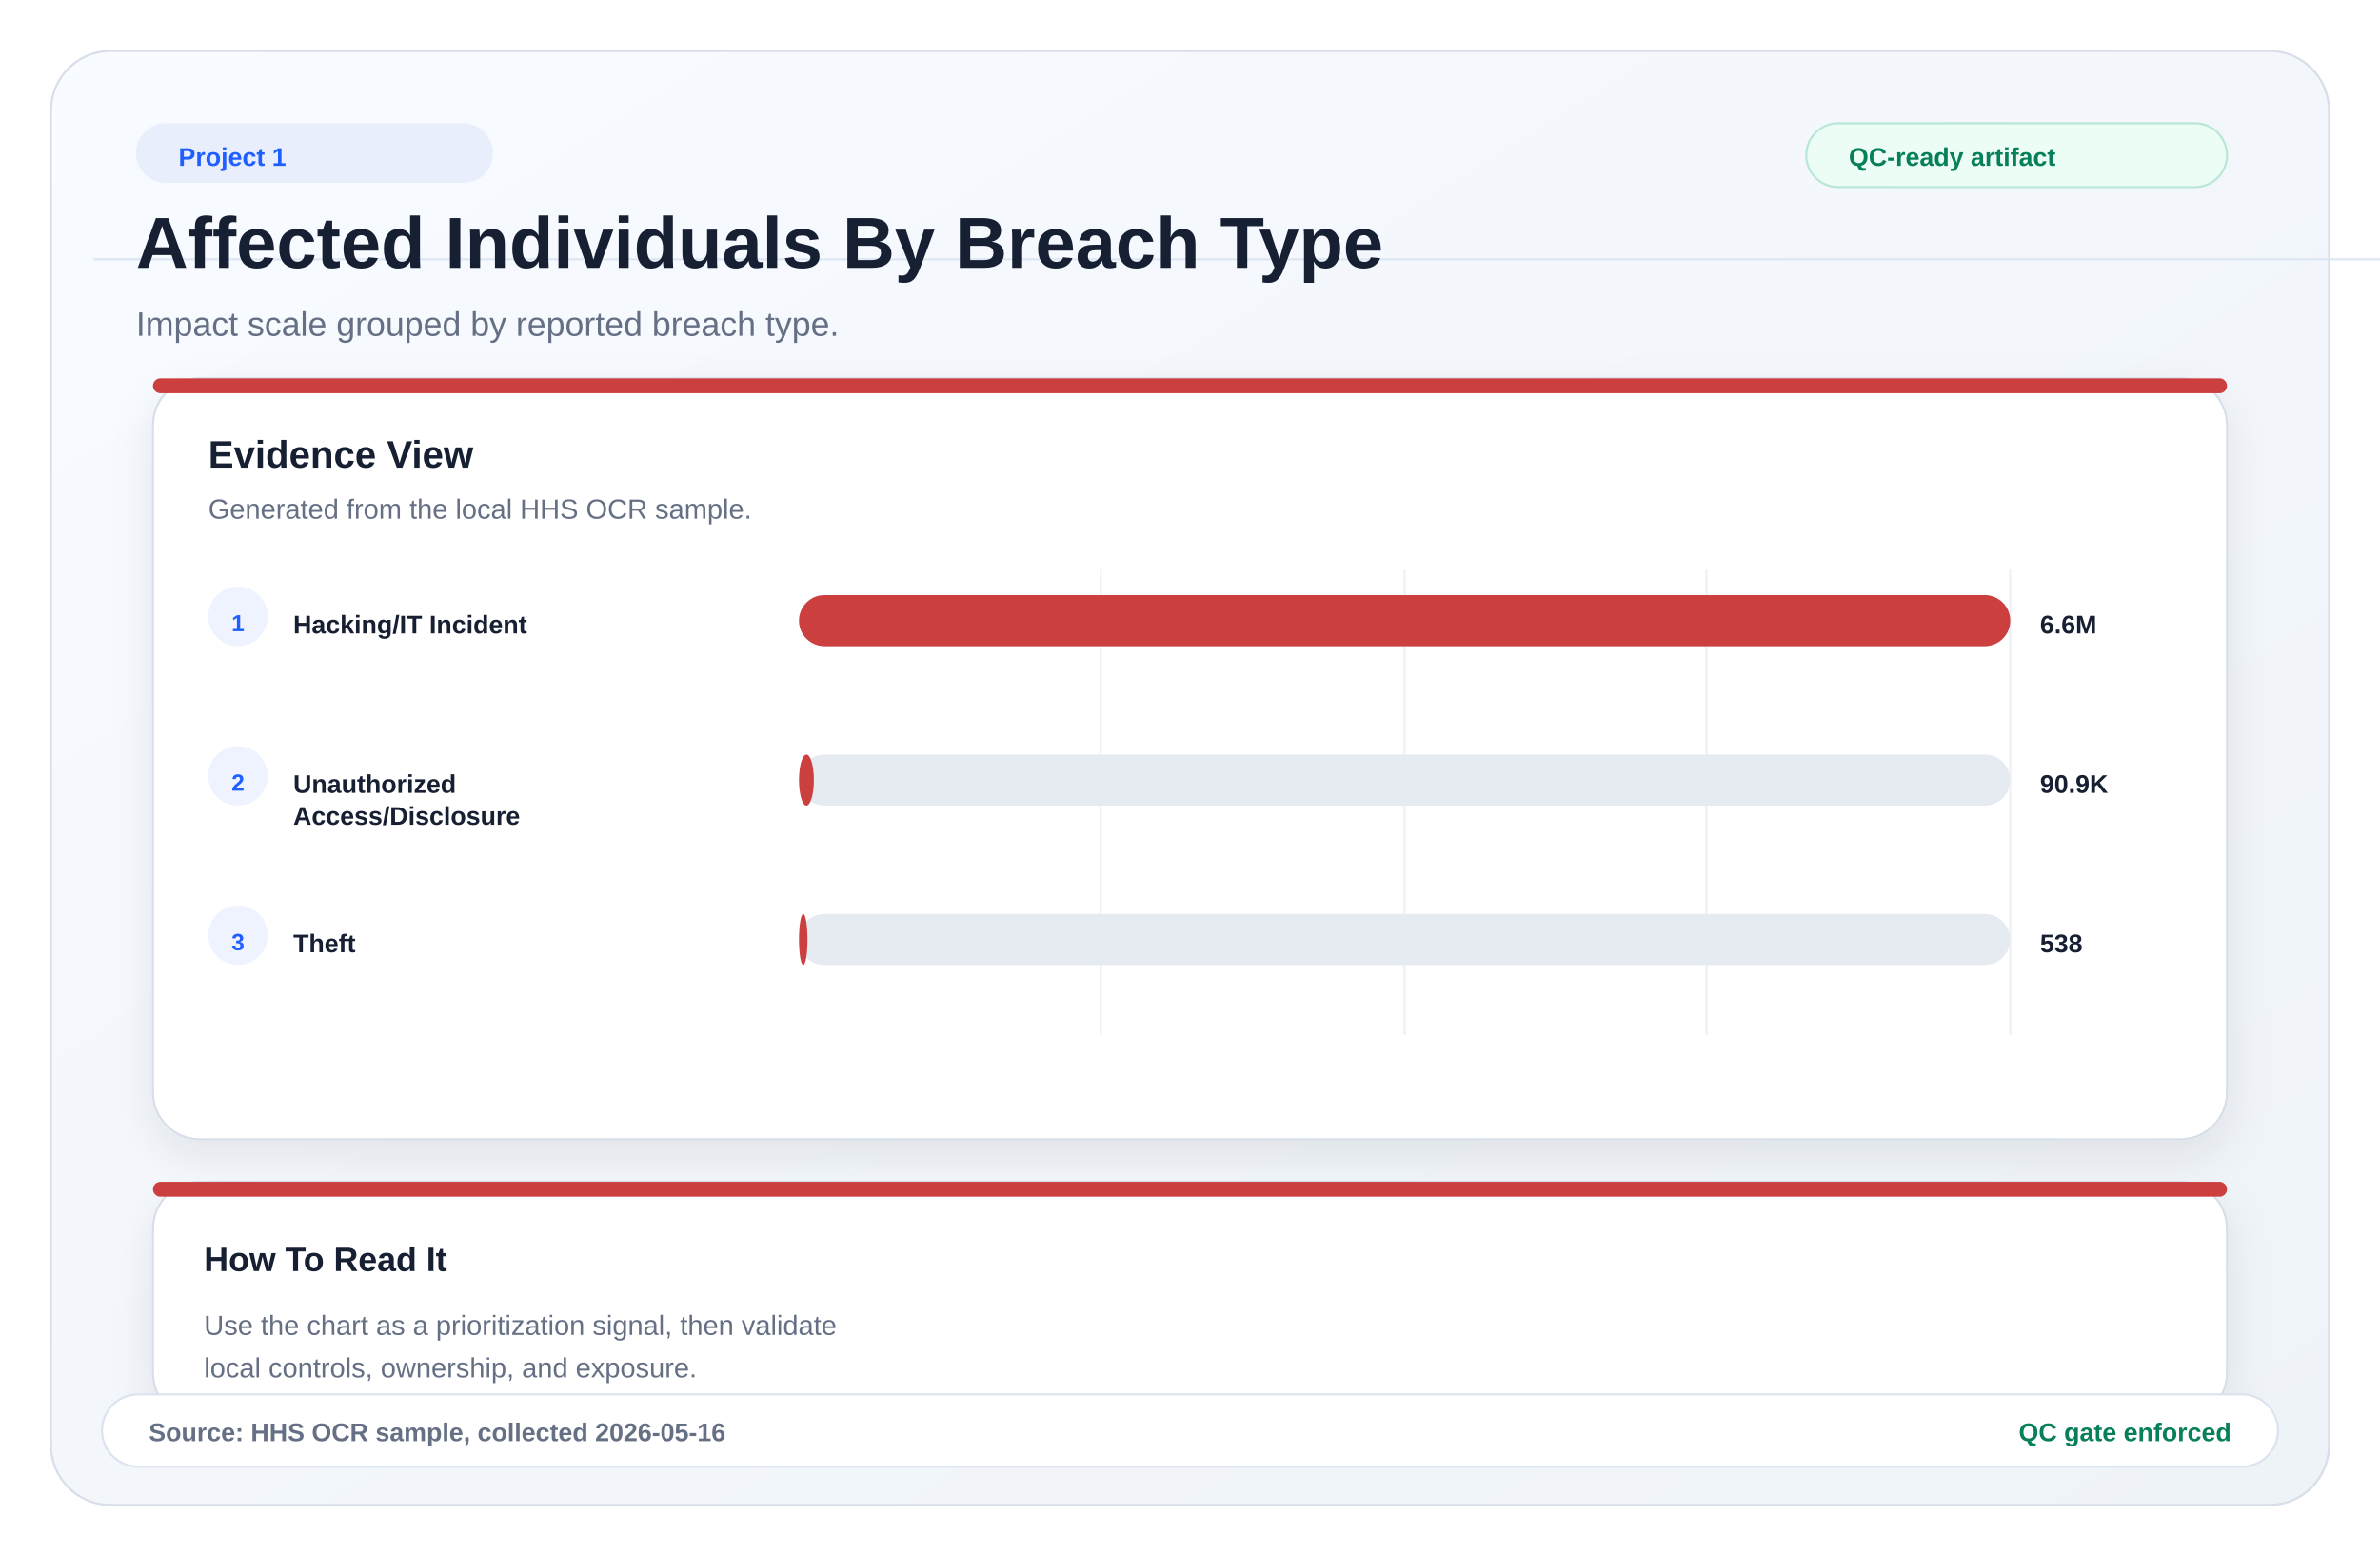
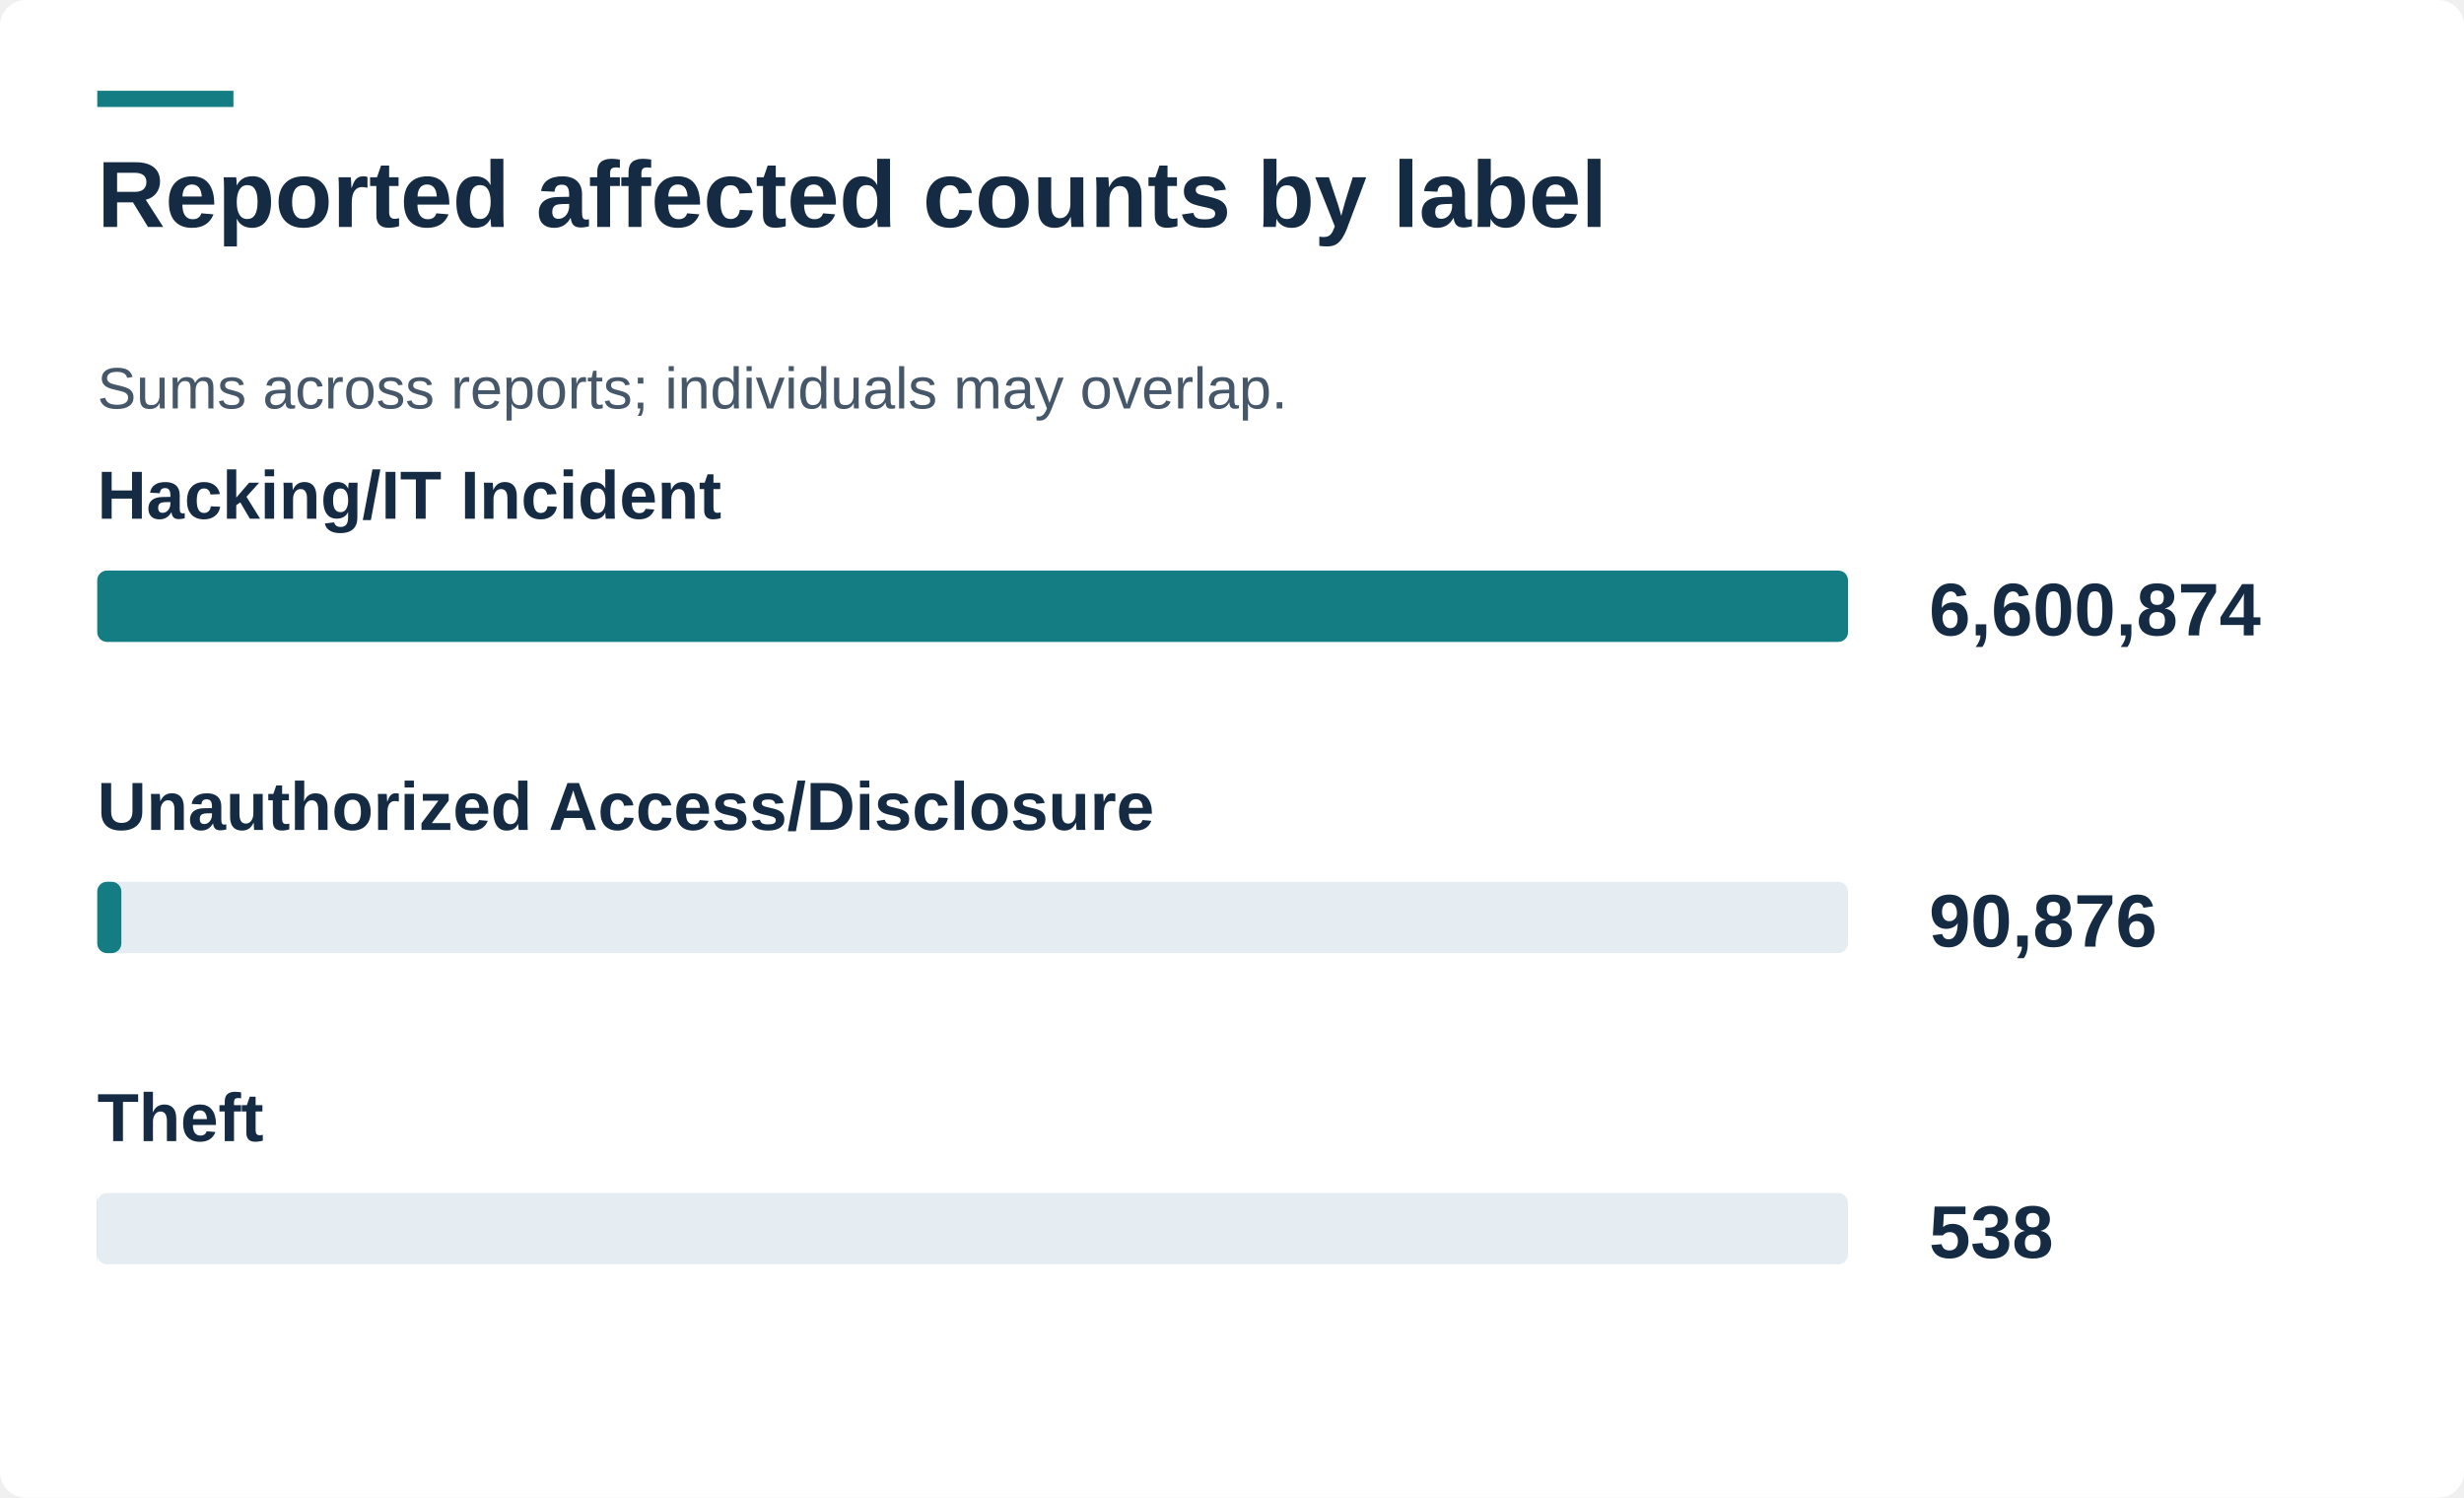
- <svg xmlns="http://www.w3.org/2000/svg" width="1120" height="732" viewBox="0 0 1120 732" role="img" aria-labelledby="title desc" data-qc-version="2" data-qc-polish="true">
+ <svg xmlns="http://www.w3.org/2000/svg" width="760" height="462" viewBox="0 0 760 462" role="img" aria-labelledby="title desc">
  <defs>
-     <linearGradient id="canvasGrad" x1="0" x2="1" y1="0" y2="1">
-       <stop offset="0%" stop-color="#f8fbff" />
-       <stop offset="100%" stop-color="#eef3f8" />
-     </linearGradient>
-     <filter id="cardShadow" x="-8%" y="-8%" width="116%" height="116%">
-       <feDropShadow dx="0" dy="8" stdDeviation="10" flood-color="#0f172a" flood-opacity="0.08" />
-     </filter>
-     <marker id="arrowHead" markerWidth="14" markerHeight="14" refX="12" refY="7" orient="auto" markerUnits="strokeWidth">
-       <path d="M2,2 L12,7 L2,12 Z" fill="#172033" />
+     <marker id="arrow" viewBox="0 0 10 10" refX="9" refY="5" markerWidth="8" markerHeight="8" orient="auto-start-reverse">
+       <path d="M 0 0 L 10 5 L 0 10 z" fill="#147d83" />
    </marker>
-     <style>
- .font { font-family: Segoe UI, Arial, Helvetica, sans-serif; }
- </style>
  </defs>
-   <rect width="100%" height="100%" fill="#ffffff" />
-   <rect data-qc-frame="true" x="24" y="24" width="1072" height="684" rx="28" fill="url(#canvasGrad)" stroke="#d8dee9" />
-   <path d="M44 122 H1236" stroke="#dde6f3" stroke-width="1" />
-   <rect x="64" y="58" width="168" height="28" rx="14" fill="#e8eefc" />
-   <text class="font" x="84" y="78" font-size="12" font-weight="700" fill="#1f5eff" text-anchor="start">Project 1</text>
-   <rect x="850" y="58" width="198" height="30" rx="15" fill="#ecfdf5" stroke="#b8e7d6" />
-   <text class="font" x="870" y="78" font-size="12" font-weight="700" fill="#087f5b" text-anchor="start">QC-ready artifact</text>
-   <text class="font" x="64" y="126" font-size="34" font-weight="800" fill="#172033" text-anchor="start">Affected Individuals By Breach Type</text>
-   <text class="font" x="64" y="158" font-size="16" font-weight="400" fill="#667085" text-anchor="start">Impact scale grouped by reported breach type.</text>
-   <g data-qc-card="true">
-     <rect x="72" y="178" width="976" height="358" rx="22" fill="#ffffff" stroke="#d8dee9" filter="url(#cardShadow)" />
-     <rect x="72" y="178" width="976" height="7" rx="3.5" fill="#cc3f3f" />
-     <text class="font" x="98" y="220" font-size="18" font-weight="800" fill="#172033" text-anchor="start">Evidence View</text>
-     <text class="font" x="98" y="244" font-size="13" font-weight="400" fill="#667085" text-anchor="start">Generated from the local HHS OCR sample.</text>
-     <line x1="518" y1="268" x2="518" y2="487" stroke="#edf1f7" stroke-width="1" />
-     <line x1="661" y1="268" x2="661" y2="487" stroke="#edf1f7" stroke-width="1" />
-     <line x1="803" y1="268" x2="803" y2="487" stroke="#edf1f7" stroke-width="1" />
-     <line x1="946" y1="268" x2="946" y2="487" stroke="#edf1f7" stroke-width="1" />
-     <rect x="98" y="276" width="28" height="28" rx="14" fill="#eef3ff" />
-     <text class="font" x="112" y="297" font-size="11" font-weight="800" fill="#1f5eff" text-anchor="middle">1</text>
-     <text class="font" x="138" y="298" font-size="12" font-weight="600" fill="#172033" text-anchor="start">Hacking/IT Incident</text>
-     <rect x="376" y="280" width="570" height="24" rx="12" fill="#e6ebf2" />
-     <rect x="376" y="280" width="570" height="24" rx="12" fill="#cc3f3f" />
-     <text class="font" x="960" y="298" font-size="12" font-weight="800" fill="#172033" text-anchor="start">6.6M</text>
-     <rect x="98" y="351" width="28" height="28" rx="14" fill="#eef3ff" />
-     <text class="font" x="112" y="372" font-size="11" font-weight="800" fill="#1f5eff" text-anchor="middle">2</text>
-     <text class="font" x="138" y="373" font-size="12" font-weight="600" fill="#172033" text-anchor="start">Unauthorized</text>
-     <text class="font" x="138" y="388" font-size="12" font-weight="600" fill="#172033" text-anchor="start">Access/Disclosure</text>
-     <rect x="376" y="355" width="570" height="24" rx="12" fill="#e6ebf2" />
-     <rect x="376" y="355" width="7" height="24" rx="12" fill="#cc3f3f" />
-     <text class="font" x="960" y="373" font-size="12" font-weight="800" fill="#172033" text-anchor="start">90.9K</text>
-     <rect x="98" y="426" width="28" height="28" rx="14" fill="#eef3ff" />
-     <text class="font" x="112" y="447" font-size="11" font-weight="800" fill="#1f5eff" text-anchor="middle">3</text>
-     <text class="font" x="138" y="448" font-size="12" font-weight="600" fill="#172033" text-anchor="start">Theft</text>
-     <rect x="376" y="430" width="570" height="24" rx="12" fill="#e6ebf2" />
-     <rect x="376" y="430" width="4" height="24" rx="12" fill="#cc3f3f" />
-     <text class="font" x="960" y="448" font-size="12" font-weight="800" fill="#172033" text-anchor="start">538</text>
-   </g>
-   <g data-qc-card="true">
-     <rect x="72" y="556" width="976" height="112" rx="22" fill="#ffffff" stroke="#d8dee9" filter="url(#cardShadow)" />
-     <rect x="72" y="556" width="976" height="7" rx="3.5" fill="#cc3f3f" />
-     <text class="font" x="96" y="598" font-size="16" font-weight="800" fill="#172033" text-anchor="start">How To Read It</text>
-     <text class="font" x="96" y="628" font-size="13" font-weight="400" fill="#667085" text-anchor="start">Use the chart as a prioritization signal, then validate</text>
-     <text class="font" x="96" y="648" font-size="13" font-weight="400" fill="#667085" text-anchor="start">local controls, ownership, and exposure.</text>
-   </g>
-   <g data-qc-footer="true">
-     <rect x="48" y="656" width="1024" height="34" rx="17" fill="#ffffff" stroke="#dbe3ef" />
-     <text class="font" x="70" y="678" font-size="12" font-weight="600" fill="#667085" text-anchor="start">Source: HHS OCR sample, collected 2026-05-16</text>
-     <text class="font" x="1050" y="678" font-size="12" font-weight="700" fill="#087f5b" text-anchor="end">QC gate enforced</text>
+   <rect width="760" height="100%" rx="8" fill="#ffffff" />
+   <g font-family="Arial, Helvetica, sans-serif">
+     <rect x="30" y="28" width="42" height="5" fill="#147d83" />
+     <text x="30" y="70" font-size="29" font-weight="700" fill="#142b43">Reported affected counts by label</text>
+     <text x="30" y="126" font-size="18" font-weight="400" fill="#46576a">Sums across reports; individuals may overlap.</text>
+     <text x="30" y="160" font-size="21" font-weight="700" fill="#142b43">Hacking/IT Incident</text>
+     <rect x="30" y="176" width="540" height="22" rx="3" fill="#e6edf2" />
+     <rect x="30" y="176" width="540.00" height="22" rx="3" fill="#147d83" />
+     <text x="595" y="196" font-size="23" font-weight="700" fill="#142b43">6,600,874</text>
+     <text x="30" y="256" font-size="21" font-weight="700" fill="#142b43">Unauthorized Access/Disclosure</text>
+     <rect x="30" y="272" width="540" height="22" rx="3" fill="#e6edf2" />
+     <rect x="30" y="272" width="7.43" height="22" rx="3" fill="#147d83" />
+     <text x="595" y="292" font-size="23" font-weight="700" fill="#142b43">90,876</text>
+     <text x="30" y="352" font-size="21" font-weight="700" fill="#142b43">Theft</text>
+     <rect x="30" y="368" width="540" height="22" rx="3" fill="#e6edf2" />
+     <rect x="30" y="368" width="0.04" height="22" rx="3" fill="#147d83" />
+     <text x="595" y="388" font-size="23" font-weight="700" fill="#142b43">538</text>
  </g>
</svg>
